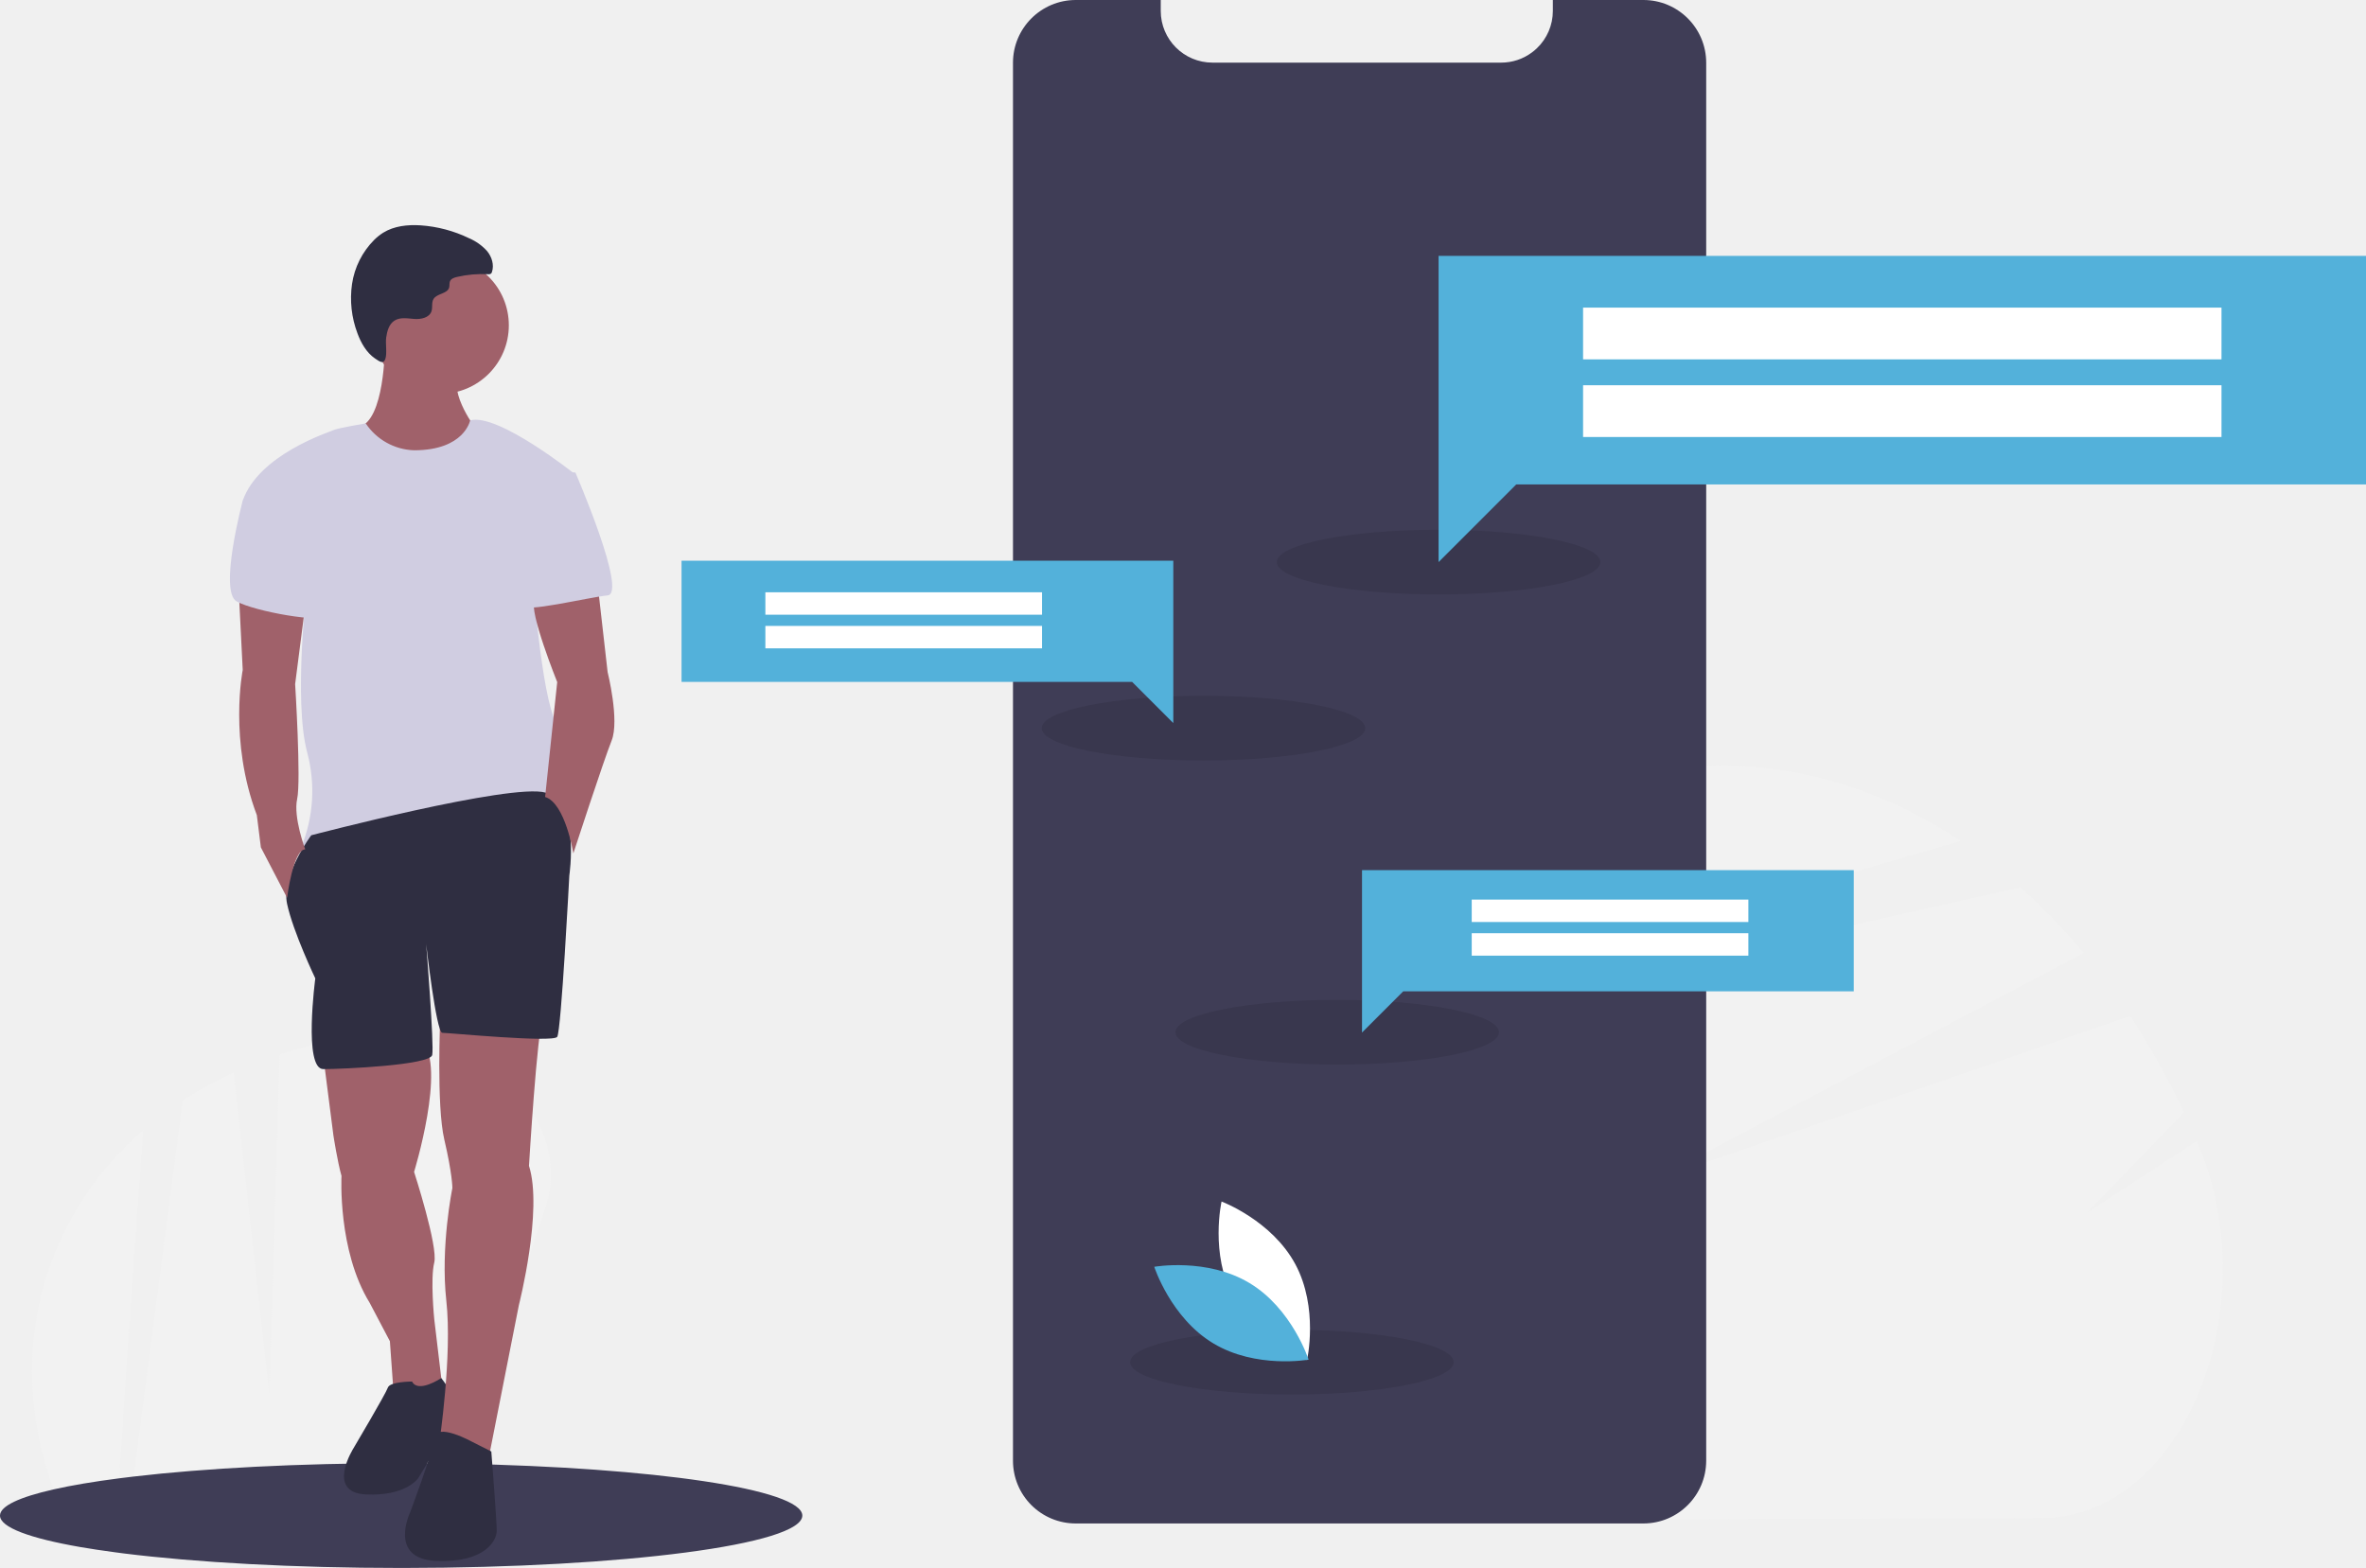
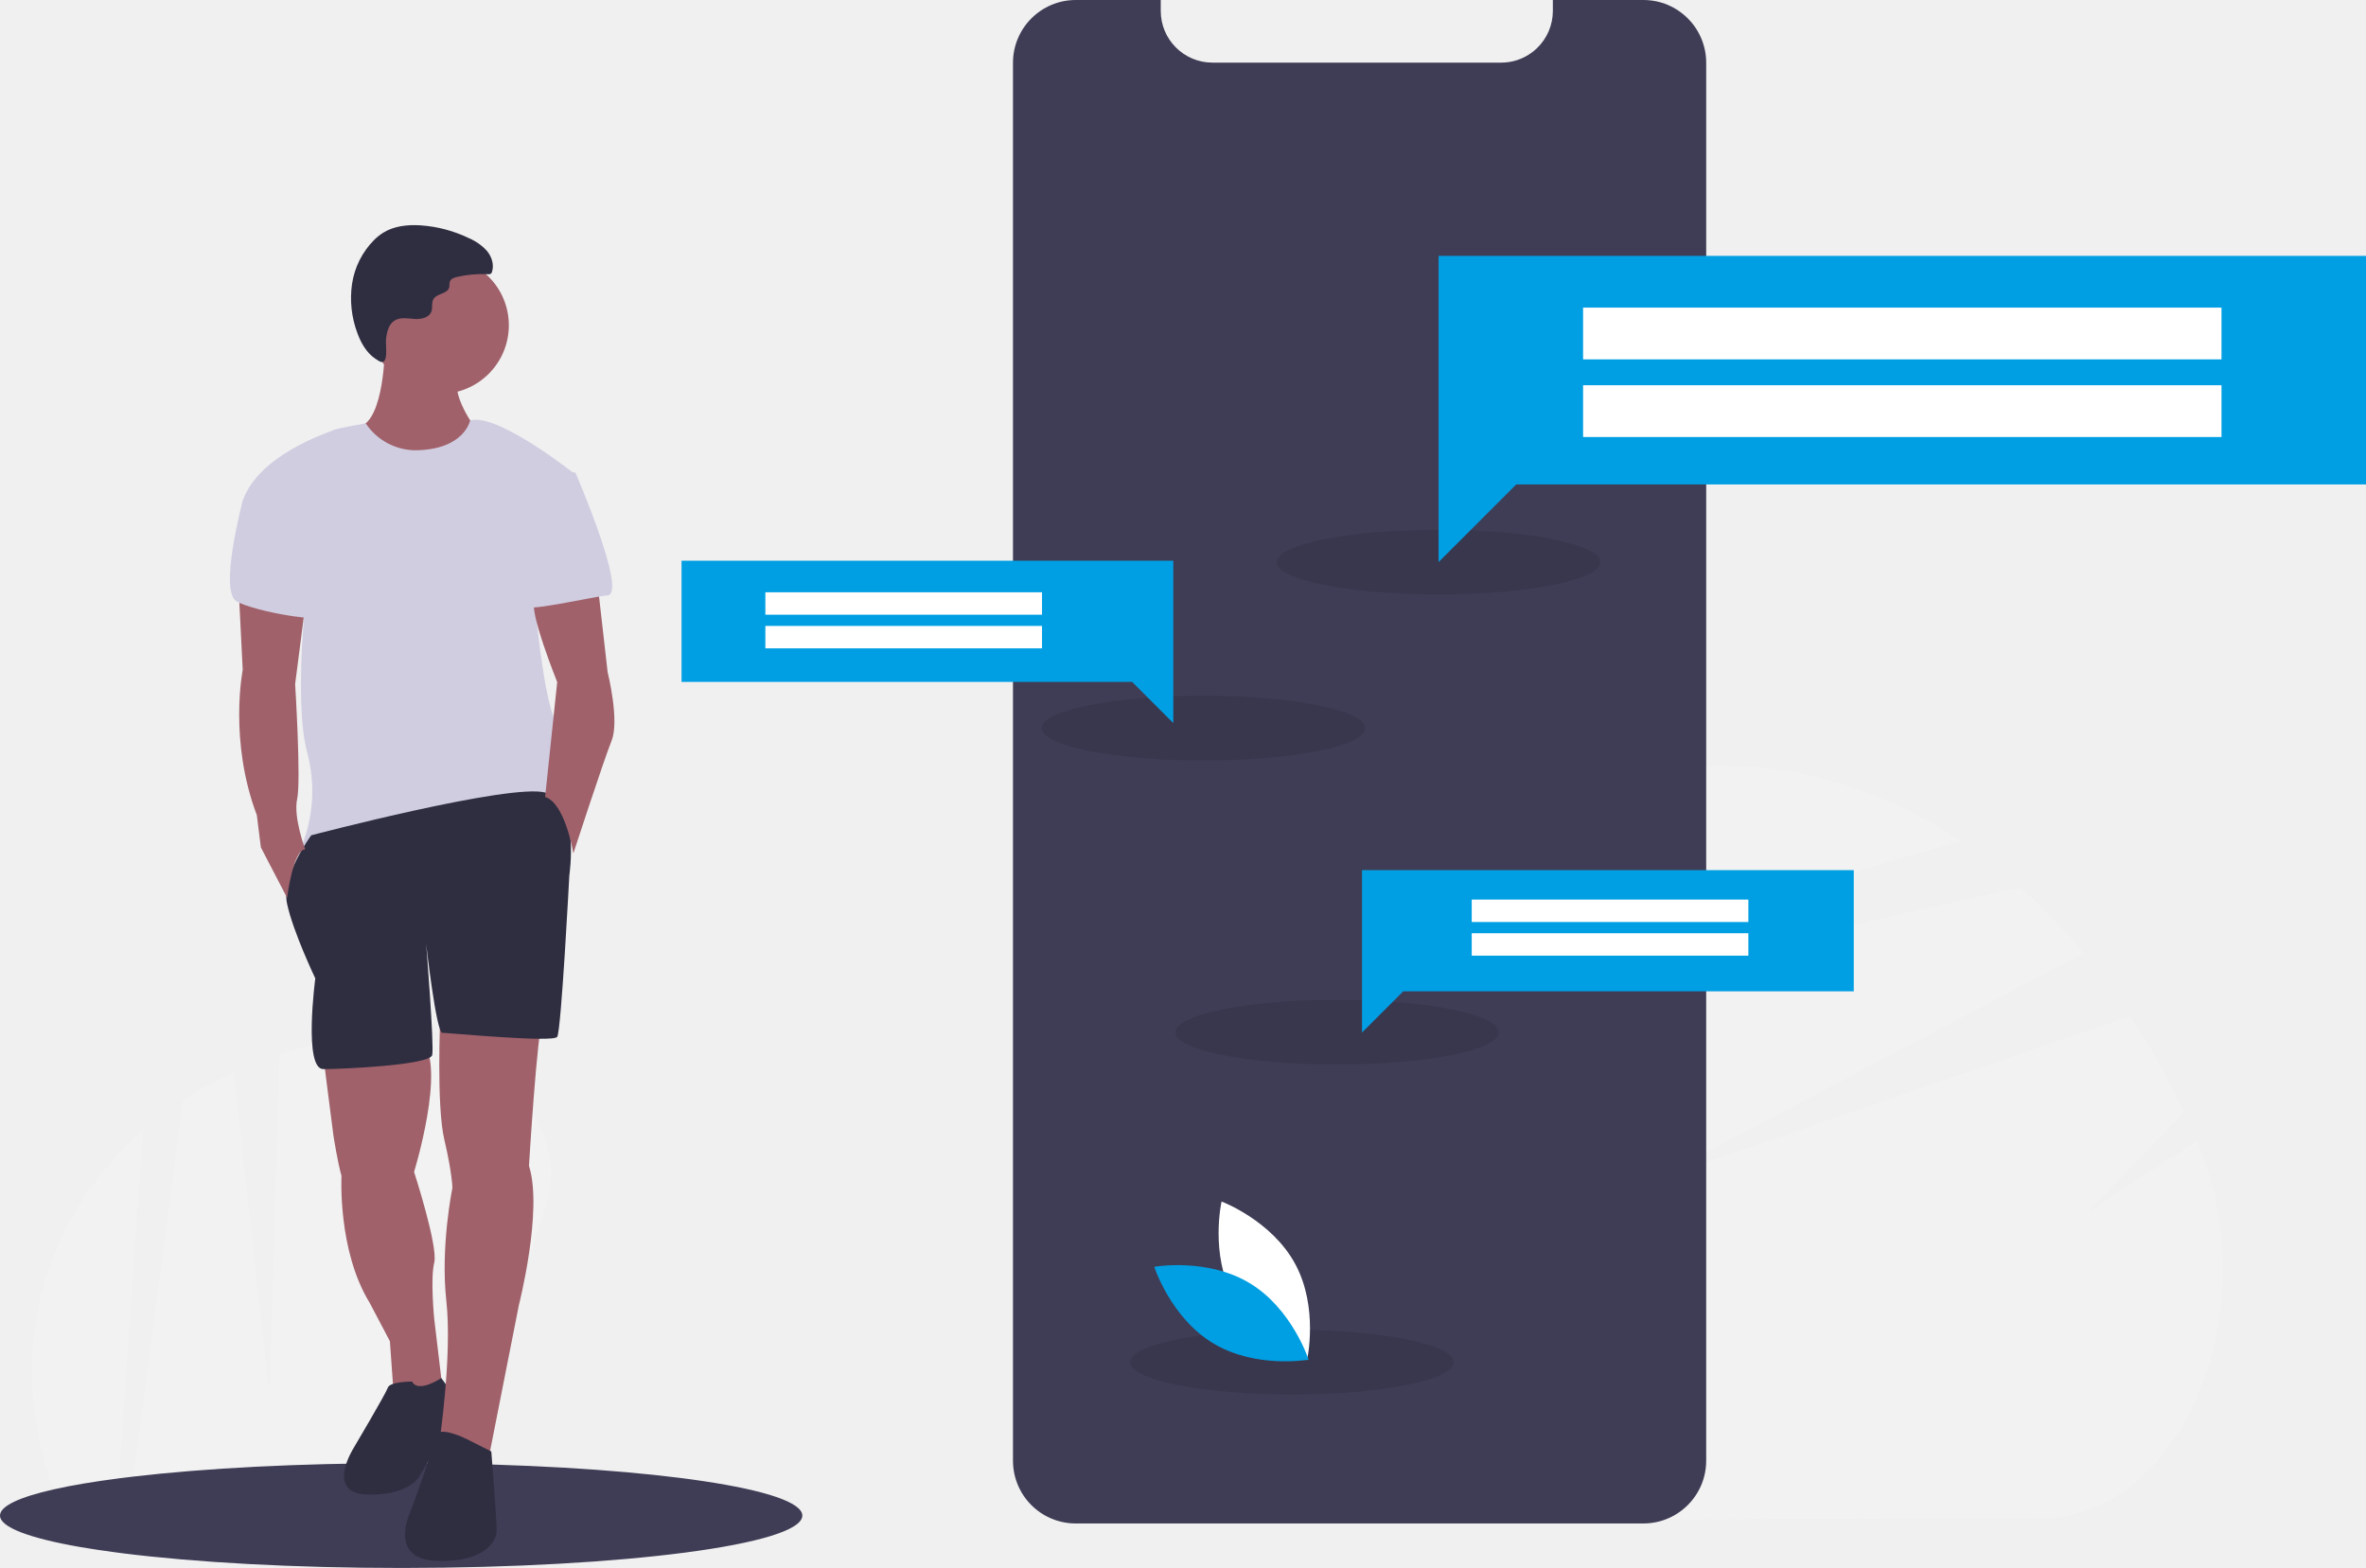
<svg xmlns="http://www.w3.org/2000/svg" id="eed9bbac-8433-4041-b27b-b9dabe773e72" data-name="Layer 1" width="1097" height="727.072" viewBox="0 0 1097 727.072">
  <path d="M998.215,790.389l-229.215.759c-60.81-18.272-110.632-81.736-110.947-176.887a269.465,269.465,0,0,1,3.238-42.812L845.913,529.971l142.424-31.995a283.262,283.262,0,0,1,29.256,30.419L881.403,600.308,817.156,634.234l72.194-24.907,149.843-51.694a363.37,363.37,0,0,1,24.916,44.672l-45.211,46.725,51.144-33.482q.328.769.653,1.541C1103.11,694.039,1062.893,790.175,998.215,790.389Z" transform="translate(-51.5 -86.46397)" fill="#f2f2f2" />
  <path d="M960.547,476.44c-34.663,9.955-77.279,22.533-121.095,35.607-63.351,18.908-129.209,38.861-177.155,53.447l.031-.171a65.899,65.899,0,0,1,12.16-28.225c35.517-46.179,80.743-78.439,131.077-90.419h.004a188.906,188.906,0,0,1,43.202-5.154C888.816,441.393,926.748,453.953,960.547,476.44Z" transform="translate(-51.5 -86.46397)" fill="#f2f2f2" />
  <path d="M304.4,646.526l-39.63,118.69-9.73,29.16a98.102,98.102,0,0,1-16.61,19.16h-.93c-49.93,0-95.27-2.57-128.68-6.74l4.65-35.65,9.98-76.46,12.76-97.92a181.568,181.568,0,0,1,23.63-13.01l11.25,101.56,5.31,47.91,1.54-51.3,3.19-106.48a213.056,213.056,0,0,1,30.78-7.48l16.71,38.1-7.9-39.38c.34-.04.68-.09,1.02-.13C272.47,560.446,318.32,604.806,304.4,646.526Z" transform="translate(-51.5 -86.46397)" fill="#f2f2f2" />
  <path d="M117.95,610.546c-1.88,24.25-3.99,54.12-6.09,84.87-1.76,25.85-3.5,52.31-5.07,76.55-.78,12.09-1.52,23.63-2.19,34.27-5.68-.75-10.99-1.56-15.88-2.4a182.336,182.336,0,0,1-12.33-26.74c-8.6-23.47-11.89-48.08-9-72.39v-.01a144.303,144.303,0,0,1,6.46-28.82A148.437,148.437,0,0,1,117.95,610.546Z" transform="translate(-51.5 -86.46397)" fill="#f2f2f2" />
  <path d="M423.5,789.246c0,13.38-82.78,24.22-185.07,24.29h-.93c-49.93,0-95.27-2.57-128.68-6.74-1.43-.19-2.84-.37-4.22-.56-5.68-.75-10.99-1.56-15.88-2.4-23.37-4.07-37.22-9.12-37.22-14.59,0-4.43,9.06-8.57,24.89-12.15,8.36-1.89,18.6-3.61,30.4-5.13q3.255-.435,6.68-.82c32.91-3.85,76.38-6.19,124.03-6.19,9.26,0,18.37.09,27.27.26C354.56,766.936,423.5,777.036,423.5,789.246Z" transform="translate(-51.5 -86.46397)" fill="#3f3d56" />
  <path d="M201.429,576.604l4.673,36.453s1.869,12.151,3.739,18.694c0,0-1.869,34.584,13.086,58.886l9.347,17.759,1.869,26.171L257.51,737.371l-4.673-39.257s-1.869-18.694,0-26.171-9.347-42.061-9.347-42.061,14.955-48.604,3.739-60.755S201.429,576.604,201.429,576.604Z" transform="translate(-51.5 -86.46397)" fill="#a0616a" />
  <path d="M242.555,727.089s-10.282,0-11.216,2.804-15.89,28.041-15.89,28.041-13.086,20.563,5.608,21.498,24.302-7.478,24.302-7.478,16.824-27.106,17.759-31.78-7.023-14.689-7.023-14.689S245.359,732.698,242.555,727.089Z" transform="translate(-51.5 -86.46397)" fill="#2f2e41" />
  <circle cx="204.141" cy="150.846" r="31.78" fill="#a0616a" />
  <path d="M229.937,247.124s0,34.584-12.151,37.388S234.61,319.095,250.5,315.357s22.433-28.976,22.433-28.976-14.02-17.759-8.412-27.106S229.937,247.124,229.937,247.124Z" transform="translate(-51.5 -86.46397)" fill="#a0616a" />
  <path d="M243.49,295.261a27.983,27.983,0,0,1-22.424-12.472s-13.095,2.191-14.964,3.125-34.584,11.216-42.061,32.714l29.91,38.322s-6.543,54.212,0,78.514a68.873,68.873,0,0,1-2.804,43.931s-2.804.935,1.869,2.804S305.18,462.571,307.049,456.963s-1.869-5.608.935-8.412,10.282-19.629,2.804-25.237-12.151-67.298-12.151-67.298l19.629-49.539s-35.874-28.67-48.782-25.084C269.483,281.393,266.857,295.261,243.49,295.261Z" transform="translate(-51.5 -86.46397)" fill="#d0cde1" />
  <path d="M255.641,557.91s-1.869,41.127,1.869,57.016,3.739,22.433,3.739,22.433-5.608,27.106-2.804,52.343-3.271,65.915-3.271,65.915l22.9,6.991L292.094,691.571s11.216-43.931,4.673-64.494c0,0,3.739-62.624,6.543-69.167S255.641,557.91,255.641,557.91Z" transform="translate(-51.5 -86.46397)" fill="#a0616a" />
  <path d="M230.56,242.97c.421-2.981,1.312-6.233,3.854-7.846,2.639-1.675,6.045-.988,9.162-.76s6.937-.552,7.961-3.504c.639-1.841-.051-4.041.945-5.716,1.586-2.665,6.428-2.361,7.264-5.347.265-.946.007-2.002.389-2.907.515-1.221,1.961-1.707,3.252-2.006a52.022,52.022,0,0,1,14.407-1.27,1.914,1.914,0,0,0,1.367-.271,1.672,1.672,0,0,0,.441-.768c1.095-3.273-.065-6.986-2.243-9.663a23.621,23.621,0,0,0-8.354-5.969,61.174,61.174,0,0,0-22.541-5.99c-5.962-.375-12.22.275-17.299,3.42a24.483,24.483,0,0,0-4.165,3.321,36.566,36.566,0,0,0-10.276,20.444A46.055,46.055,0,0,0,217.236,241.03c1.613,4.391,4.158,8.927,8.096,11.633,2.111,1.45,3.93,2.789,4.807.327C231.068,250.378,230.151,245.864,230.56,242.97Z" transform="translate(-51.5 -86.46397)" fill="#2f2e41" />
  <path d="M195.82,473.787S181.8,492.481,184.604,505.567s13.086,34.584,13.086,34.584-5.608,42.061,3.739,42.061,49.539-1.869,50.473-6.543-2.804-51.408-2.804-51.408,4.673,41.127,7.478,41.127,51.408,4.673,53.278,1.869,5.608-74.776,5.608-74.776,5.098-33.943-11.004-38.47S195.82,473.787,195.82,473.787Z" transform="translate(-51.5 -86.46397)" fill="#2f2e41" />
  <path d="M270.596,755.13s-16.824-9.347-17.759-1.869-11.216,34.584-11.216,34.584-10.282,21.498,12.151,22.433,28.041-9.347,28.041-14.02-2.514-36.736-2.514-36.736Z" transform="translate(-51.5 -86.46397)" fill="#2f2e41" />
  <path d="M328.547,356.951l4.673,41.127s5.608,22.433,1.869,31.78-17.759,52.343-17.759,52.343-3.739-23.367-13.086-26.171l5.608-53.278s-13.382-33.246-10.43-37.654S328.547,356.951,328.547,356.951Z" transform="translate(-51.5 -86.46397)" fill="#a0616a" />
  <path d="M162.171,359.755l1.869,37.388s-6.543,32.714,6.543,67.298l1.869,14.955,12.151,23.367s2.804-22.433,8.412-22.433c0,0-5.608-14.955-3.739-23.367s-.935-53.278-.935-53.278l4.673-36.295Z" transform="translate(-51.5 -86.46397)" fill="#a0616a" />
  <path d="M307.984,305.542h10.282s24.302,56.082,14.955,57.016-39.257,8.412-40.192,4.673S307.984,305.542,307.984,305.542Z" transform="translate(-51.5 -86.46397)" fill="#d0cde1" />
  <path d="M172.453,310.216l-8.412,8.412s-11.216,42.061-2.804,46.735,40.192,10.282,42.061,6.543S172.453,310.216,172.453,310.216Z" transform="translate(-51.5 -86.46397)" fill="#d0cde1" />
  <path d="M842.581,115.594v648.2a29.139,29.139,0,0,1-29.13,29.11h-263.15a29.079,29.079,0,0,1-29.13-29.11v-648.2a29.127,29.127,0,0,1,29.13-29.13h39.38v5.05a23.987,23.987,0,0,0,23.98,23.99h133.84a23.789,23.789,0,0,0,14.22-4.68,22.285,22.285,0,0,0,2.36-1.98,23.917,23.917,0,0,0,7.4-17.33v-5.05h41.97A29.121,29.121,0,0,1,842.581,115.594Z" transform="translate(-51.5 -86.46397)" fill="#3f3d56" />
  <ellipse cx="667" cy="260.642" rx="75" ry="15" opacity="0.1" />
  <ellipse cx="558" cy="337.642" rx="75" ry="15" opacity="0.1" />
  <ellipse cx="620" cy="478.642" rx="75" ry="15" opacity="0.1" />
  <ellipse cx="599" cy="631.642" rx="75" ry="15" opacity="0.1" />
-   <polygon points="859.5 403.496 631.5 403.496 631.5 425.774 631.5 459.7 631.5 478.789 650.588 459.7 859.5 459.7 859.5 403.496" fill="#53b1da" />
-   <polygon points="316 259.996 544 259.996 544 282.274 544 316.2 544 335.289 524.912 316.2 316 316.2 316 259.996" fill="#53b1da" />
+   <polygon points="859.5 403.496 631.5 403.496 631.5 425.774 631.5 459.7 631.5 478.789 650.588 459.7 859.5 459.7 859.5 403.496" fill="#009fe3" />
+   <polygon points="316 259.996 544 259.996 544 282.274 544 316.2 544 335.289 524.912 316.2 316 316.2 316 259.996" fill="#009fe3" />
  <rect x="682.367" y="417.142" width="128.267" height="10.4" fill="#fff" />
  <rect x="682.367" y="432.742" width="128.267" height="10.4" fill="#fff" />
  <rect x="354.867" y="274.642" width="128.267" height="10.4" fill="#fff" />
  <rect x="354.867" y="290.242" width="128.267" height="10.4" fill="#fff" />
-   <polygon points="1097 118.642 667 118.642 667 160.658 667 224.642 667 260.642 703 224.642 1097 224.642 1097 118.642" fill="#53b1da" />
+   <polygon points="1097 118.642 667 118.642 667 160.658 667 224.642 667 260.642 703 224.642 1097 224.642 1097 118.642" fill="#009fe3" />
  <rect x="734" y="142.642" width="296" height="24" fill="#fff" />
  <rect x="734" y="178.642" width="296" height="24" fill="#fff" />
  <path d="M623.34,688.115c10.945,20.298,34.175,29.012,34.175,29.012s5.484-24.196-5.461-44.495-34.175-29.012-34.175-29.012S612.395,667.816,623.34,688.115Z" transform="translate(-51.5 -86.46397)" fill="#fff" />
-   <path d="M630.863,681.437c19.761,11.889,27.371,35.503,27.371,35.503s-24.428,4.339-44.188-7.55-27.371-35.503-27.371-35.503S611.103,669.548,630.863,681.437Z" transform="translate(-51.5 -86.46397)" fill="#53b1da" />
+   <path d="M630.863,681.437c19.761,11.889,27.371,35.503,27.371,35.503s-24.428,4.339-44.188-7.55-27.371-35.503-27.371-35.503S611.103,669.548,630.863,681.437Z" transform="translate(-51.5 -86.46397)" fill="#009fe3" />
</svg>
